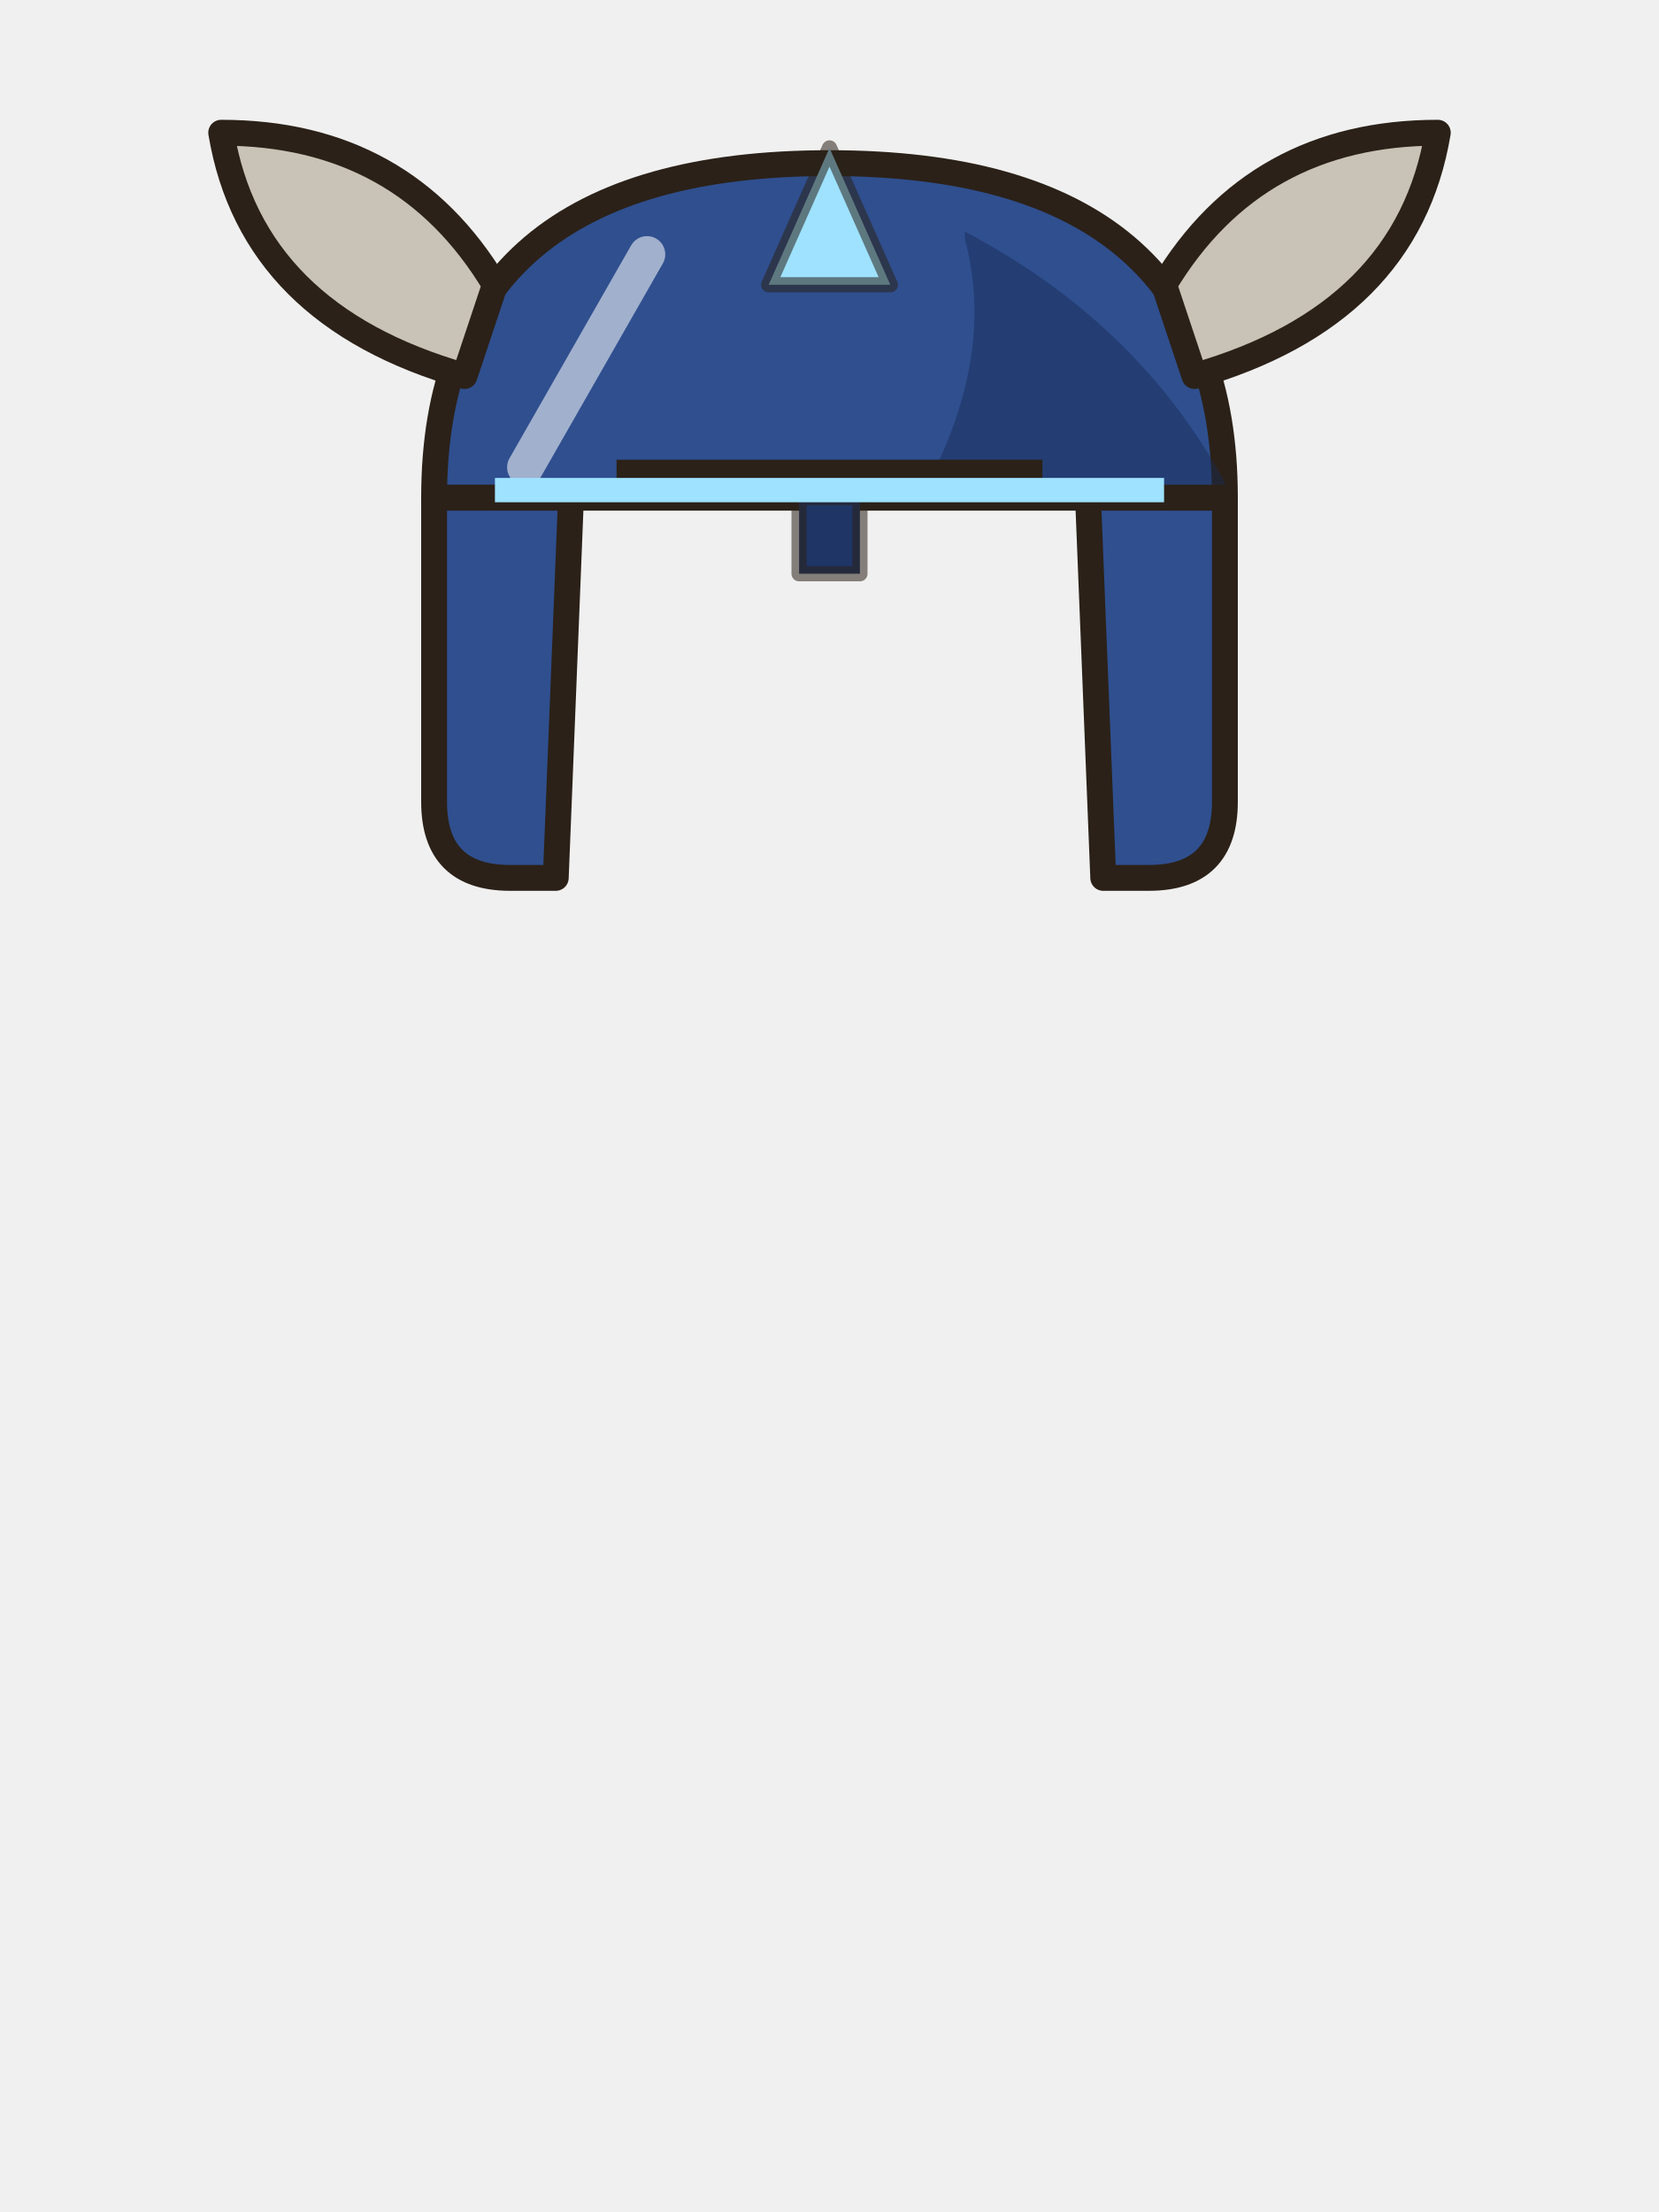
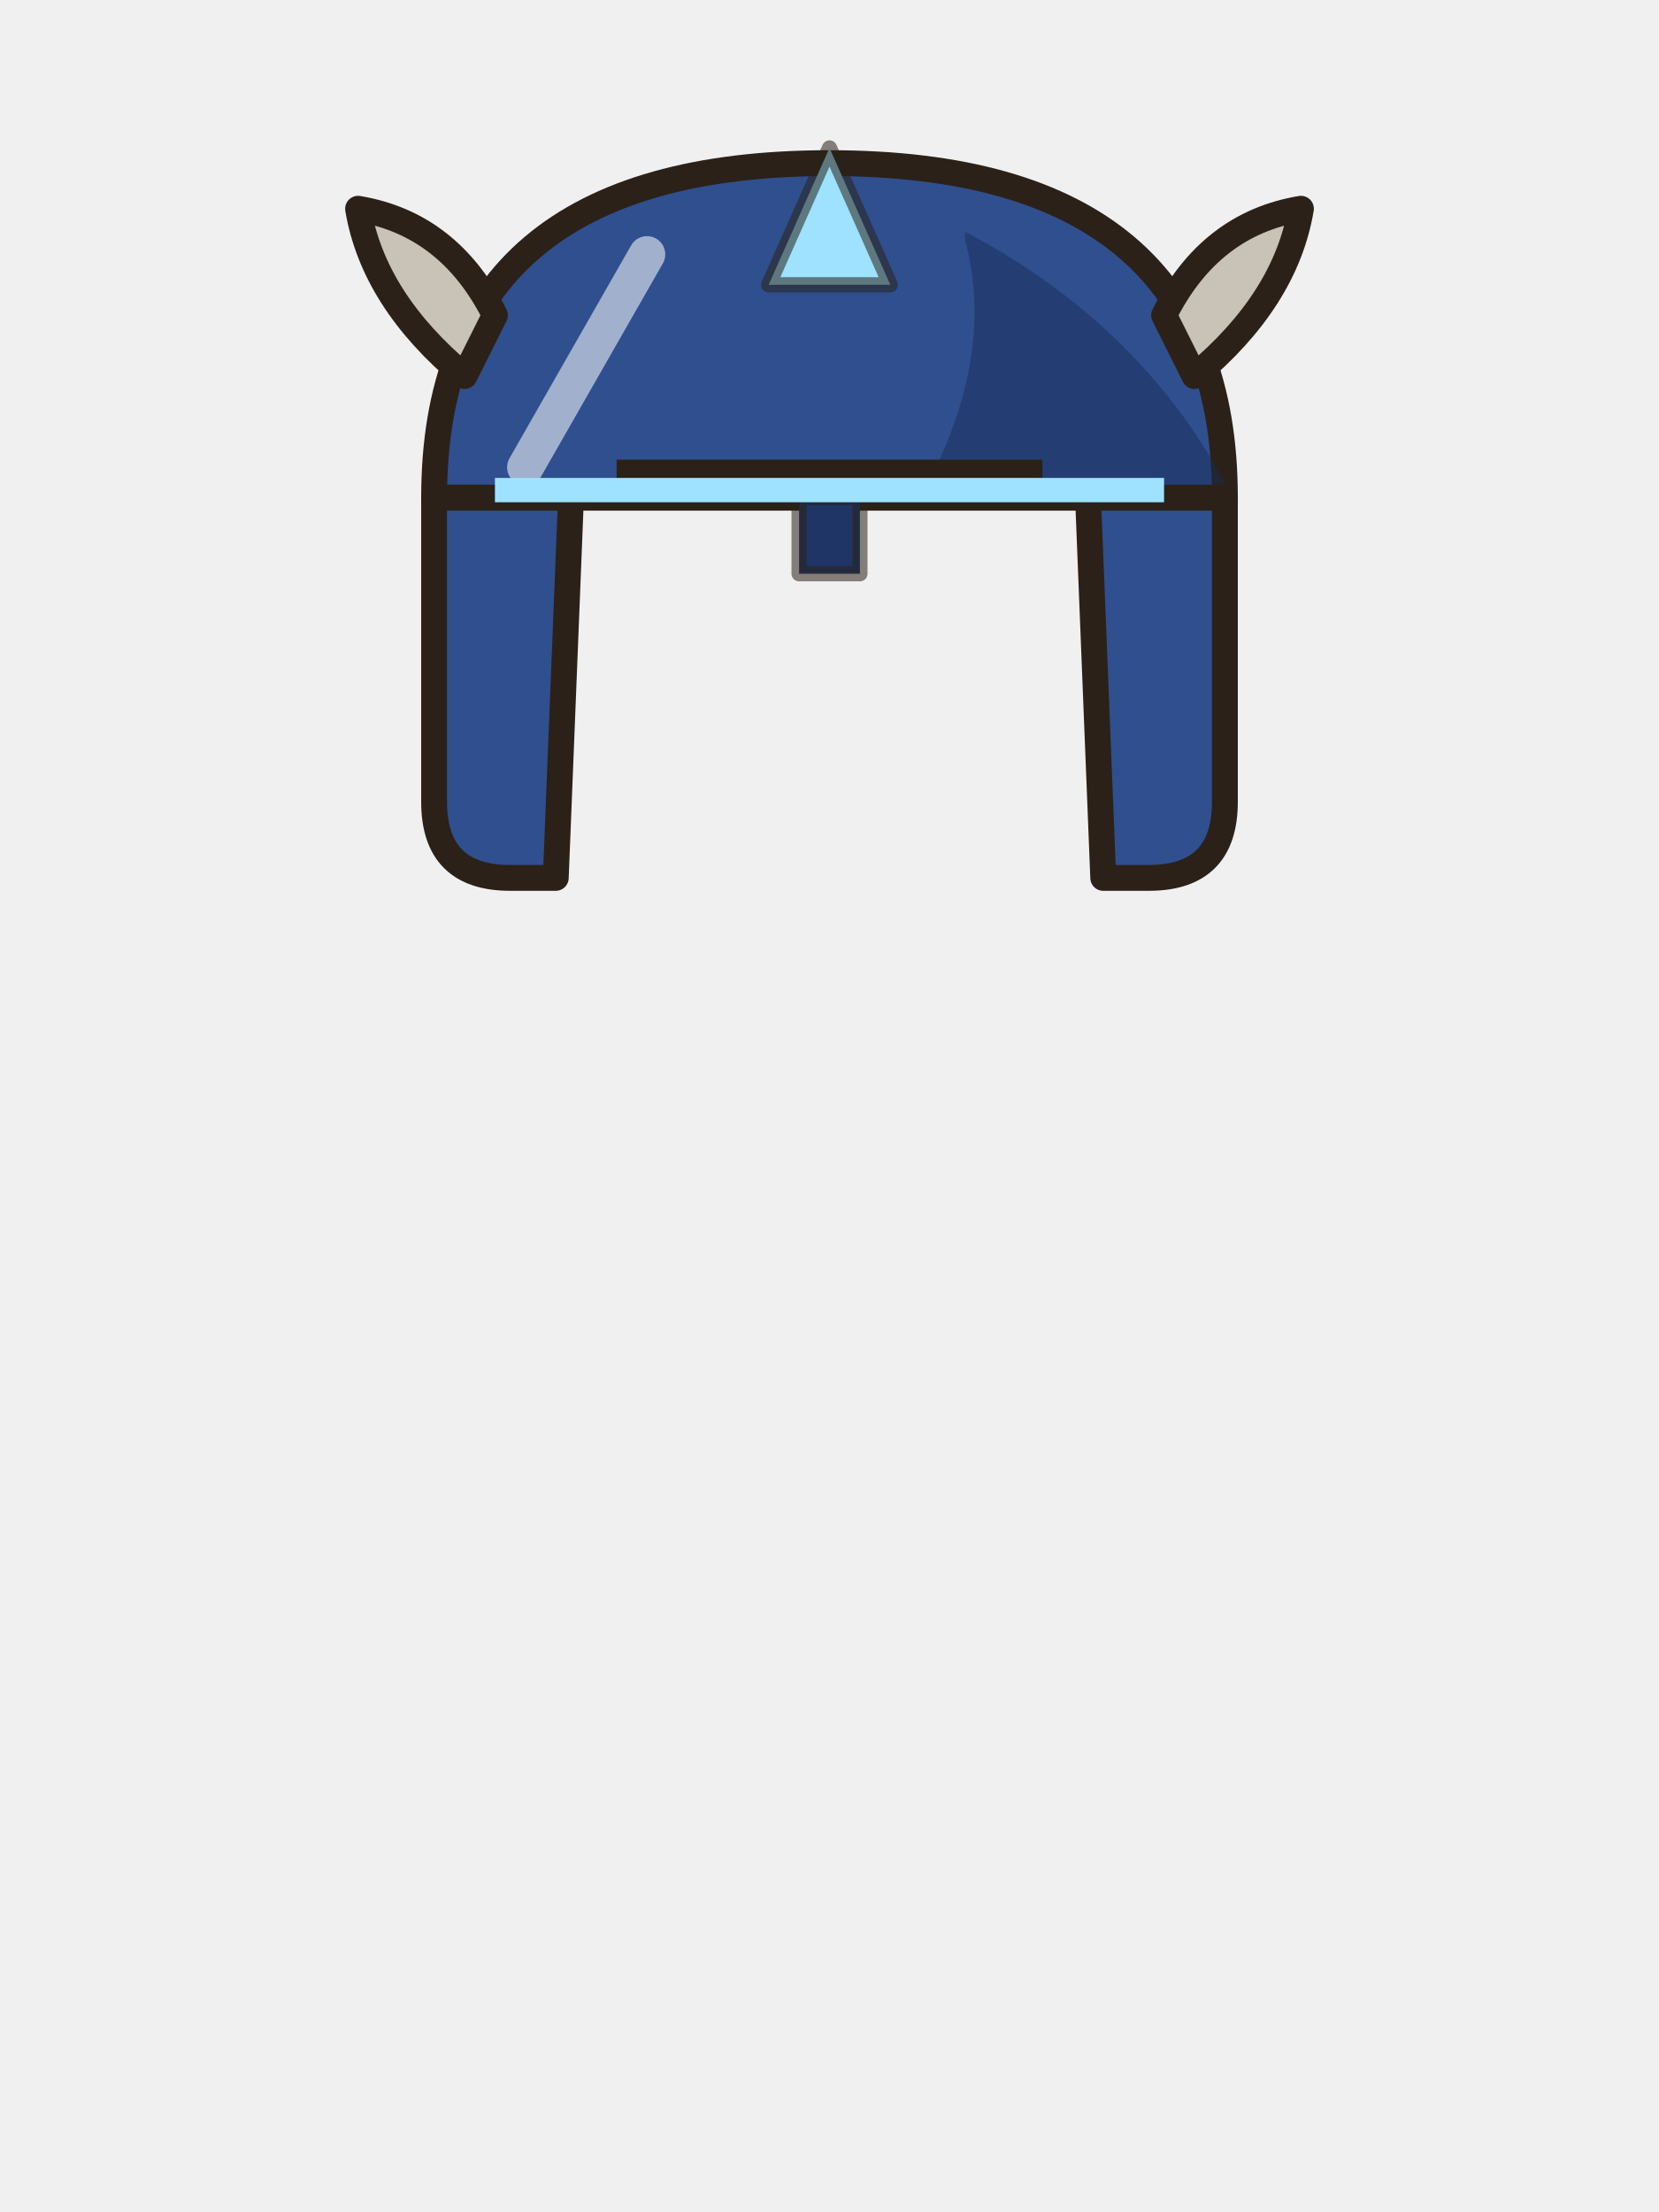
<svg xmlns="http://www.w3.org/2000/svg" width="120" height="160" viewBox="0 0 120 160">
  <g class="hat" transform="translate(60,36) scale(1.1) translate(-60,-36)">
    <path d="M34,36 q0,-22 26,-22 q26,0 26,22z" fill="#2f4f8f" stroke="#2b2118" stroke-width="1.7" stroke-linejoin="round" stroke-linecap="round" />
    <path d="M68.9,18.5 q11.4,6 17.1,16.5 v1 q-13.3,0 -19,-2 q3.8,-8 1.9,-15z" fill="#162a52" opacity=".45" />
    <path d="M40,34 L48,20" stroke="#fff" stroke-width="2.4" stroke-linecap="round" opacity=".55" />
    <path d="M34,36 v20 q0,5 5,5 h3 l1,-25 h-9z M86,36 v20 q0,5 -5,5 h-3 l-1,-25 h9z" fill="#2f4f8f" stroke="#2b2118" stroke-width="1.7" stroke-linejoin="round" stroke-linecap="round" />
    <path d="M46,34.5 h28" stroke="#2b2118" stroke-width="2" />
    <path d="M58,36 h4 v5 h-4z" fill="#1f3566" stroke="#2b2118" stroke-width="1" stroke-opacity=".55" stroke-linejoin="round" stroke-linecap="round" />
    <path d="M38,35.5 h44" stroke="#9ee2ff" stroke-width="1.6" />
-     <path d="M36,28 q-14,-4 -16,-16 q12,0 18,10z M84,28 q14,-4 16,-16 q-12,0 -18,10z" fill="#c8c3b6" stroke="#2b2118" stroke-width="1.7" stroke-linejoin="round" stroke-linecap="round" />
+     <path d="M36,28 q-6,-5 -7,-11 q6,1 9,7z M84,28 q6,-5 7,-11 q-6,1 -9,7z" fill="#c8c3b6" stroke="#2b2118" stroke-width="1.7" stroke-linejoin="round" stroke-linecap="round" />
    <path d="M56,22 l4,-9 l4,9z" fill="#9ee2ff" stroke="#2b2118" stroke-width="1" stroke-opacity=".55" stroke-linejoin="round" stroke-linecap="round" />
  </g>
</svg>
